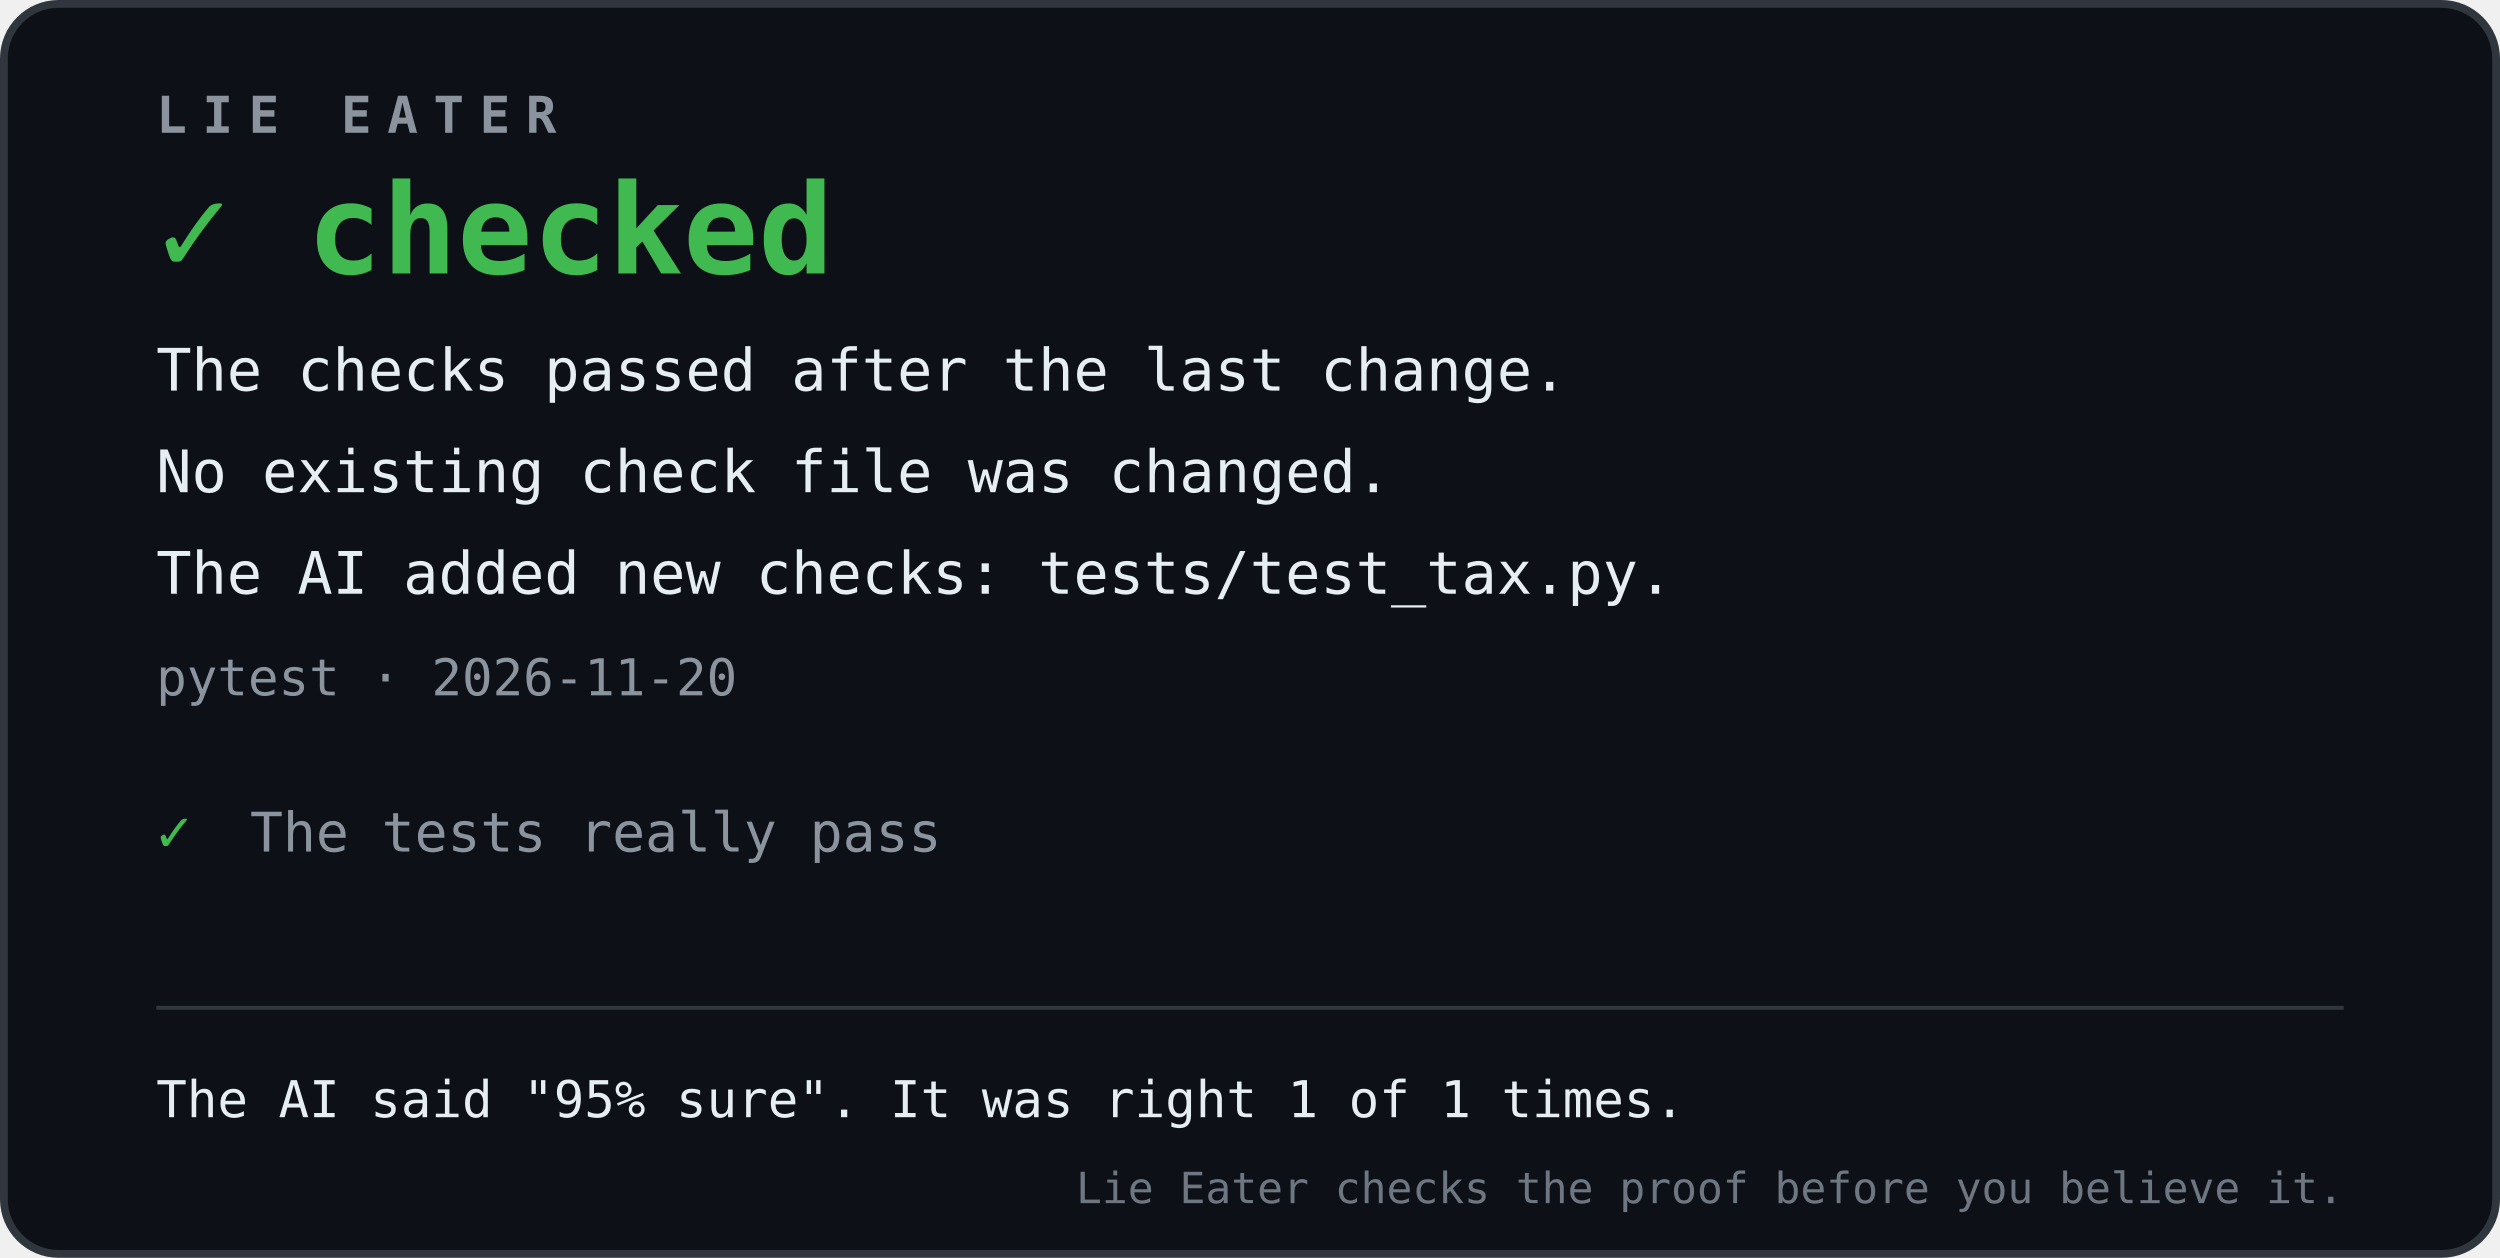
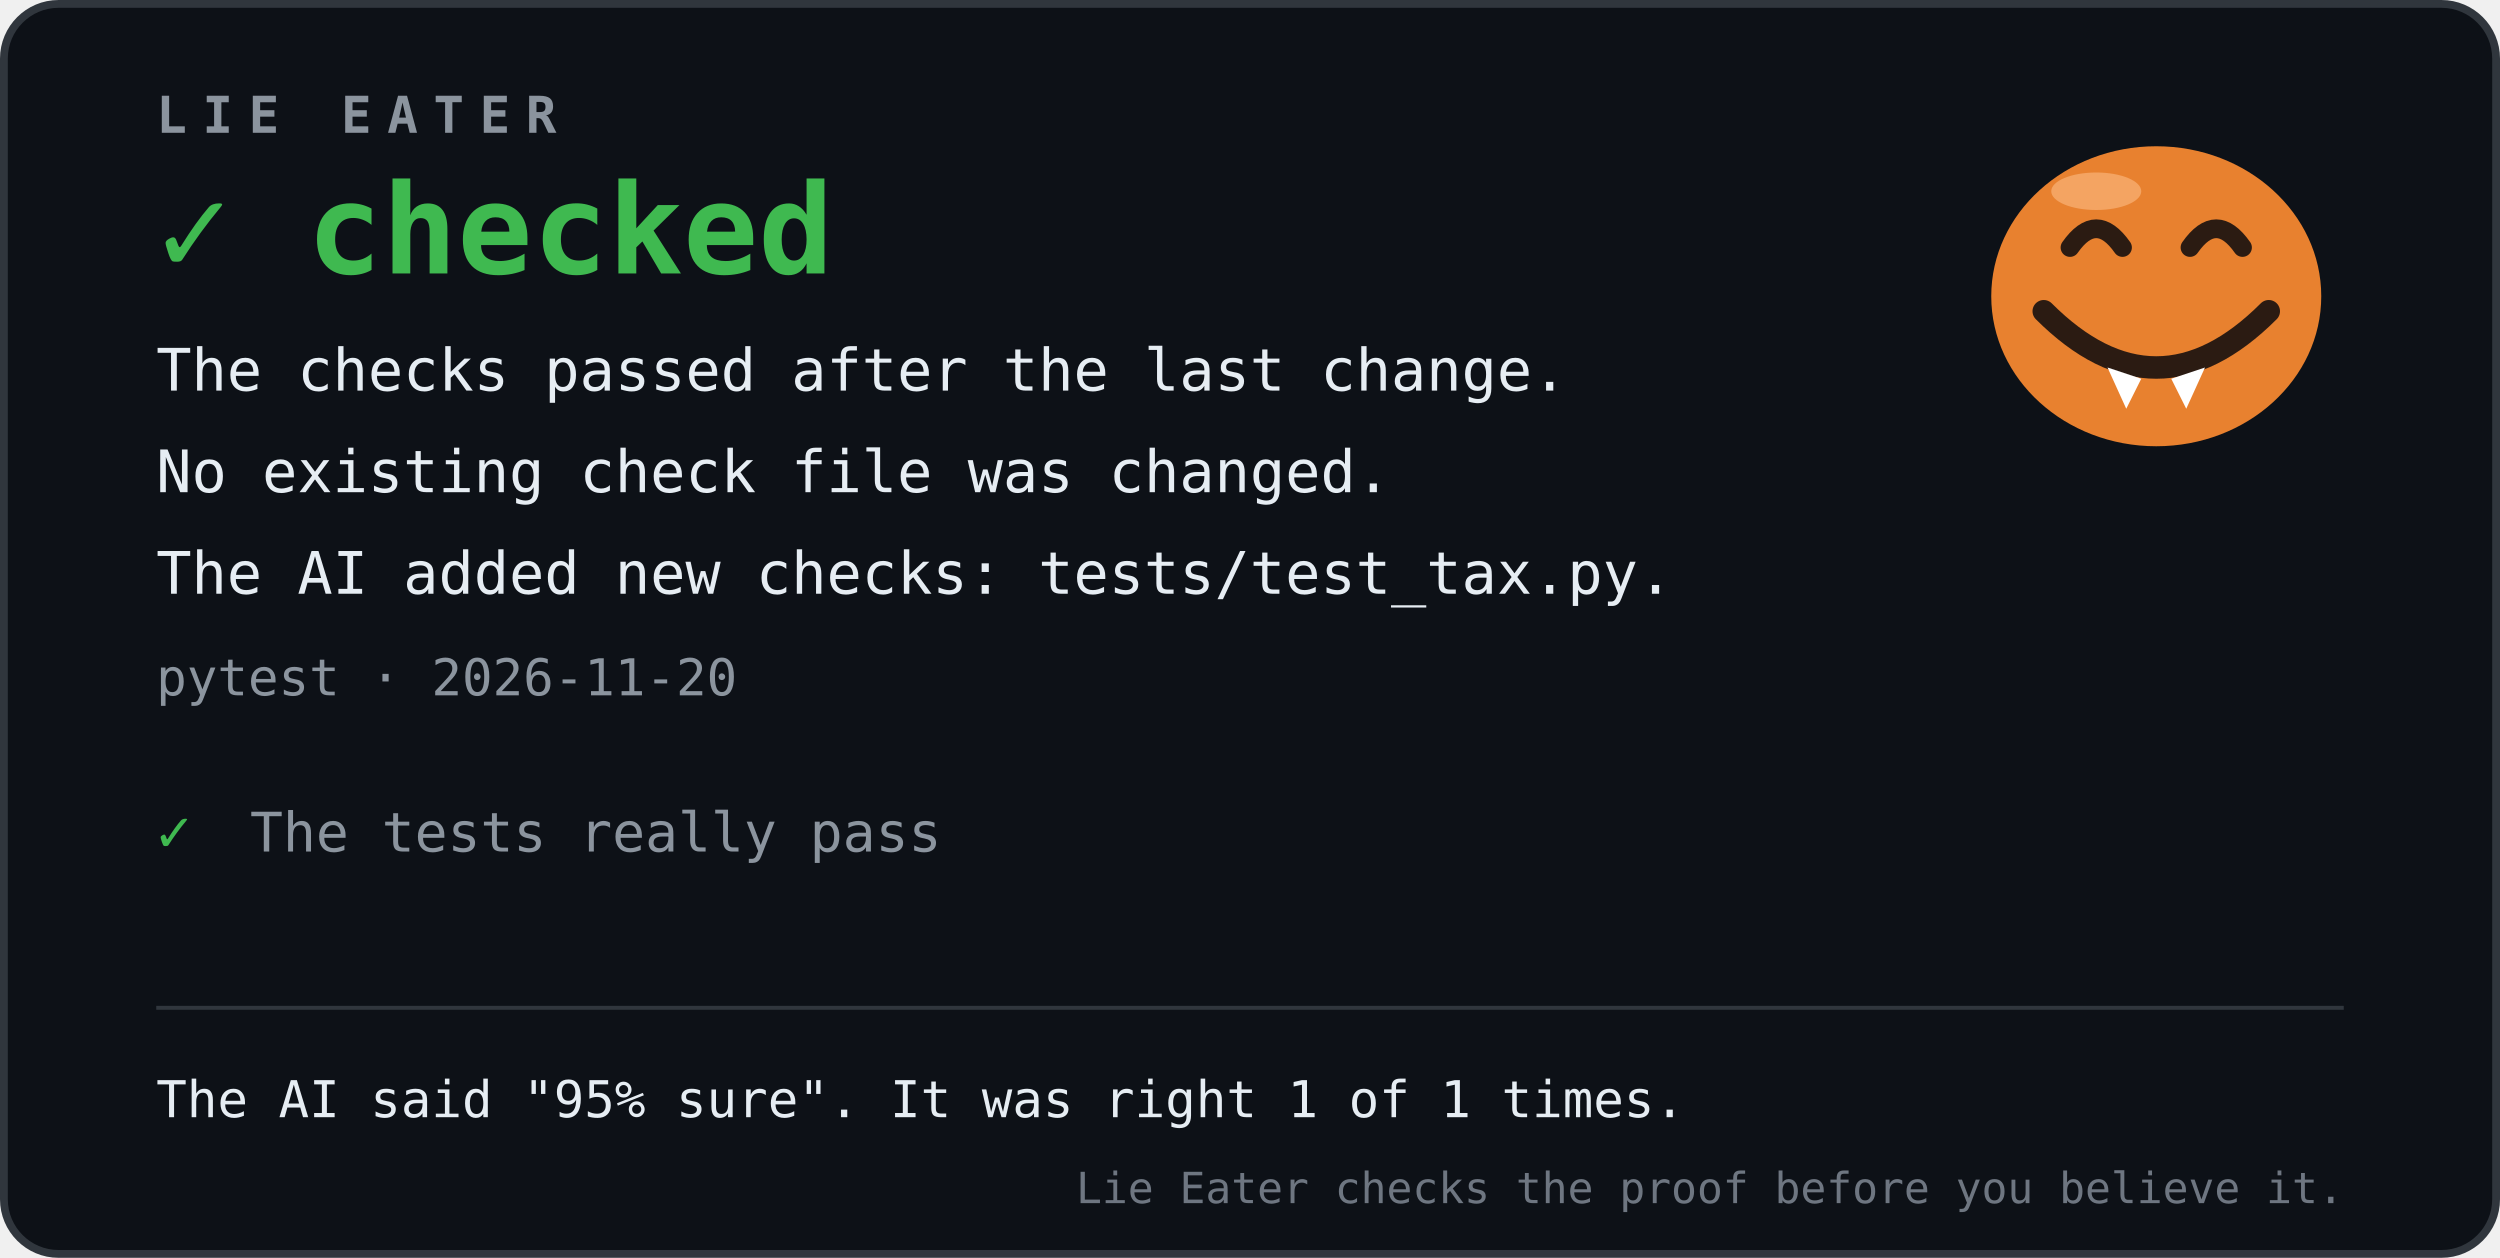
<svg xmlns="http://www.w3.org/2000/svg" width="640" height="322" viewBox="0 0 640 322" role="img" aria-label="Lie Eater: ✓ checked">
  <rect x="1" y="1" width="638" height="320" rx="14" fill="#0d1117" stroke="#30363d" stroke-width="2" />
-   <g id="character" transform="translate(504 24)" data-size="96" />
+   <g id="munch" data-face="pleased" transform="translate(504 24) scale(0.96)">
+     <ellipse cx="50" cy="54" rx="44" ry="40" fill="#E8812F" />
+     <ellipse cx="34" cy="26" rx="12" ry="5" fill="#F4A462" />
+     <path data-part="eye" d="M27 41 Q34 31 41 41" stroke="#2B1B12" stroke-width="5" stroke-linecap="round" fill="none" />
+     <path data-part="eye" d="M59 41 Q66 31 73 41" stroke="#2B1B12" stroke-width="5" stroke-linecap="round" fill="none" />
+     <path data-part="mouth" d="M20 58 Q50 88 80 58" stroke="#2B1B12" stroke-width="6" stroke-linecap="round" fill="none" />
+     <polygon data-part="tooth" points="37,73 46,76 42,84" fill="#FFFFFF" />
+     <polygon data-part="tooth" points="54,76 63,73 58,84" fill="#FFFFFF" />
+   </g>
  <text x="40" y="34" font-family="ui-monospace, SFMono-Regular, Menlo, Consolas, monospace" font-size="13" font-weight="700" fill="#8b949e" text-anchor="start" letter-spacing="4">LIE EATER</text>
  <text x="40" y="70" font-family="ui-monospace, SFMono-Regular, Menlo, Consolas, monospace" font-size="32" font-weight="700" fill="#3fb950" text-anchor="start">✓ checked</text>
  <text x="40" y="100" font-family="ui-monospace, SFMono-Regular, Menlo, Consolas, monospace" font-size="15" font-weight="400" fill="#e6edf3" text-anchor="start">The checks passed after the last change.</text>
  <text x="40" y="126" font-family="ui-monospace, SFMono-Regular, Menlo, Consolas, monospace" font-size="15" font-weight="400" fill="#e6edf3" text-anchor="start">No existing check file was changed.</text>
  <text x="40" y="152" font-family="ui-monospace, SFMono-Regular, Menlo, Consolas, monospace" font-size="15" font-weight="400" fill="#e6edf3" text-anchor="start">The AI added new checks: tests/test_tax.py.</text>
  <text x="40" y="178" font-family="ui-monospace, SFMono-Regular, Menlo, Consolas, monospace" font-size="13" font-weight="400" fill="#8b949e" text-anchor="start">pytest · 2026-11-20</text>
  <text x="40" y="218" font-family="ui-monospace, SFMono-Regular, Menlo, Consolas, monospace" font-size="15" font-weight="700" fill="#3fb950" text-anchor="start">✓</text>
  <text x="64" y="218" font-family="ui-monospace, SFMono-Regular, Menlo, Consolas, monospace" font-size="14" font-weight="400" fill="#8b949e" text-anchor="start">The tests really pass</text>
  <line x1="40" y1="258" x2="600" y2="258" stroke="#30363d" stroke-width="1" />
  <text x="40" y="286" font-family="ui-monospace, SFMono-Regular, Menlo, Consolas, monospace" font-size="13" font-weight="400" fill="#e6edf3" text-anchor="start">The AI said "95% sure". It was right 1 of 1 times.</text>
  <text x="600" y="308" font-family="ui-monospace, SFMono-Regular, Menlo, Consolas, monospace" font-size="11" font-weight="400" fill="#6e7681" text-anchor="end">Lie Eater checks the proof before you believe it.</text>
</svg>
